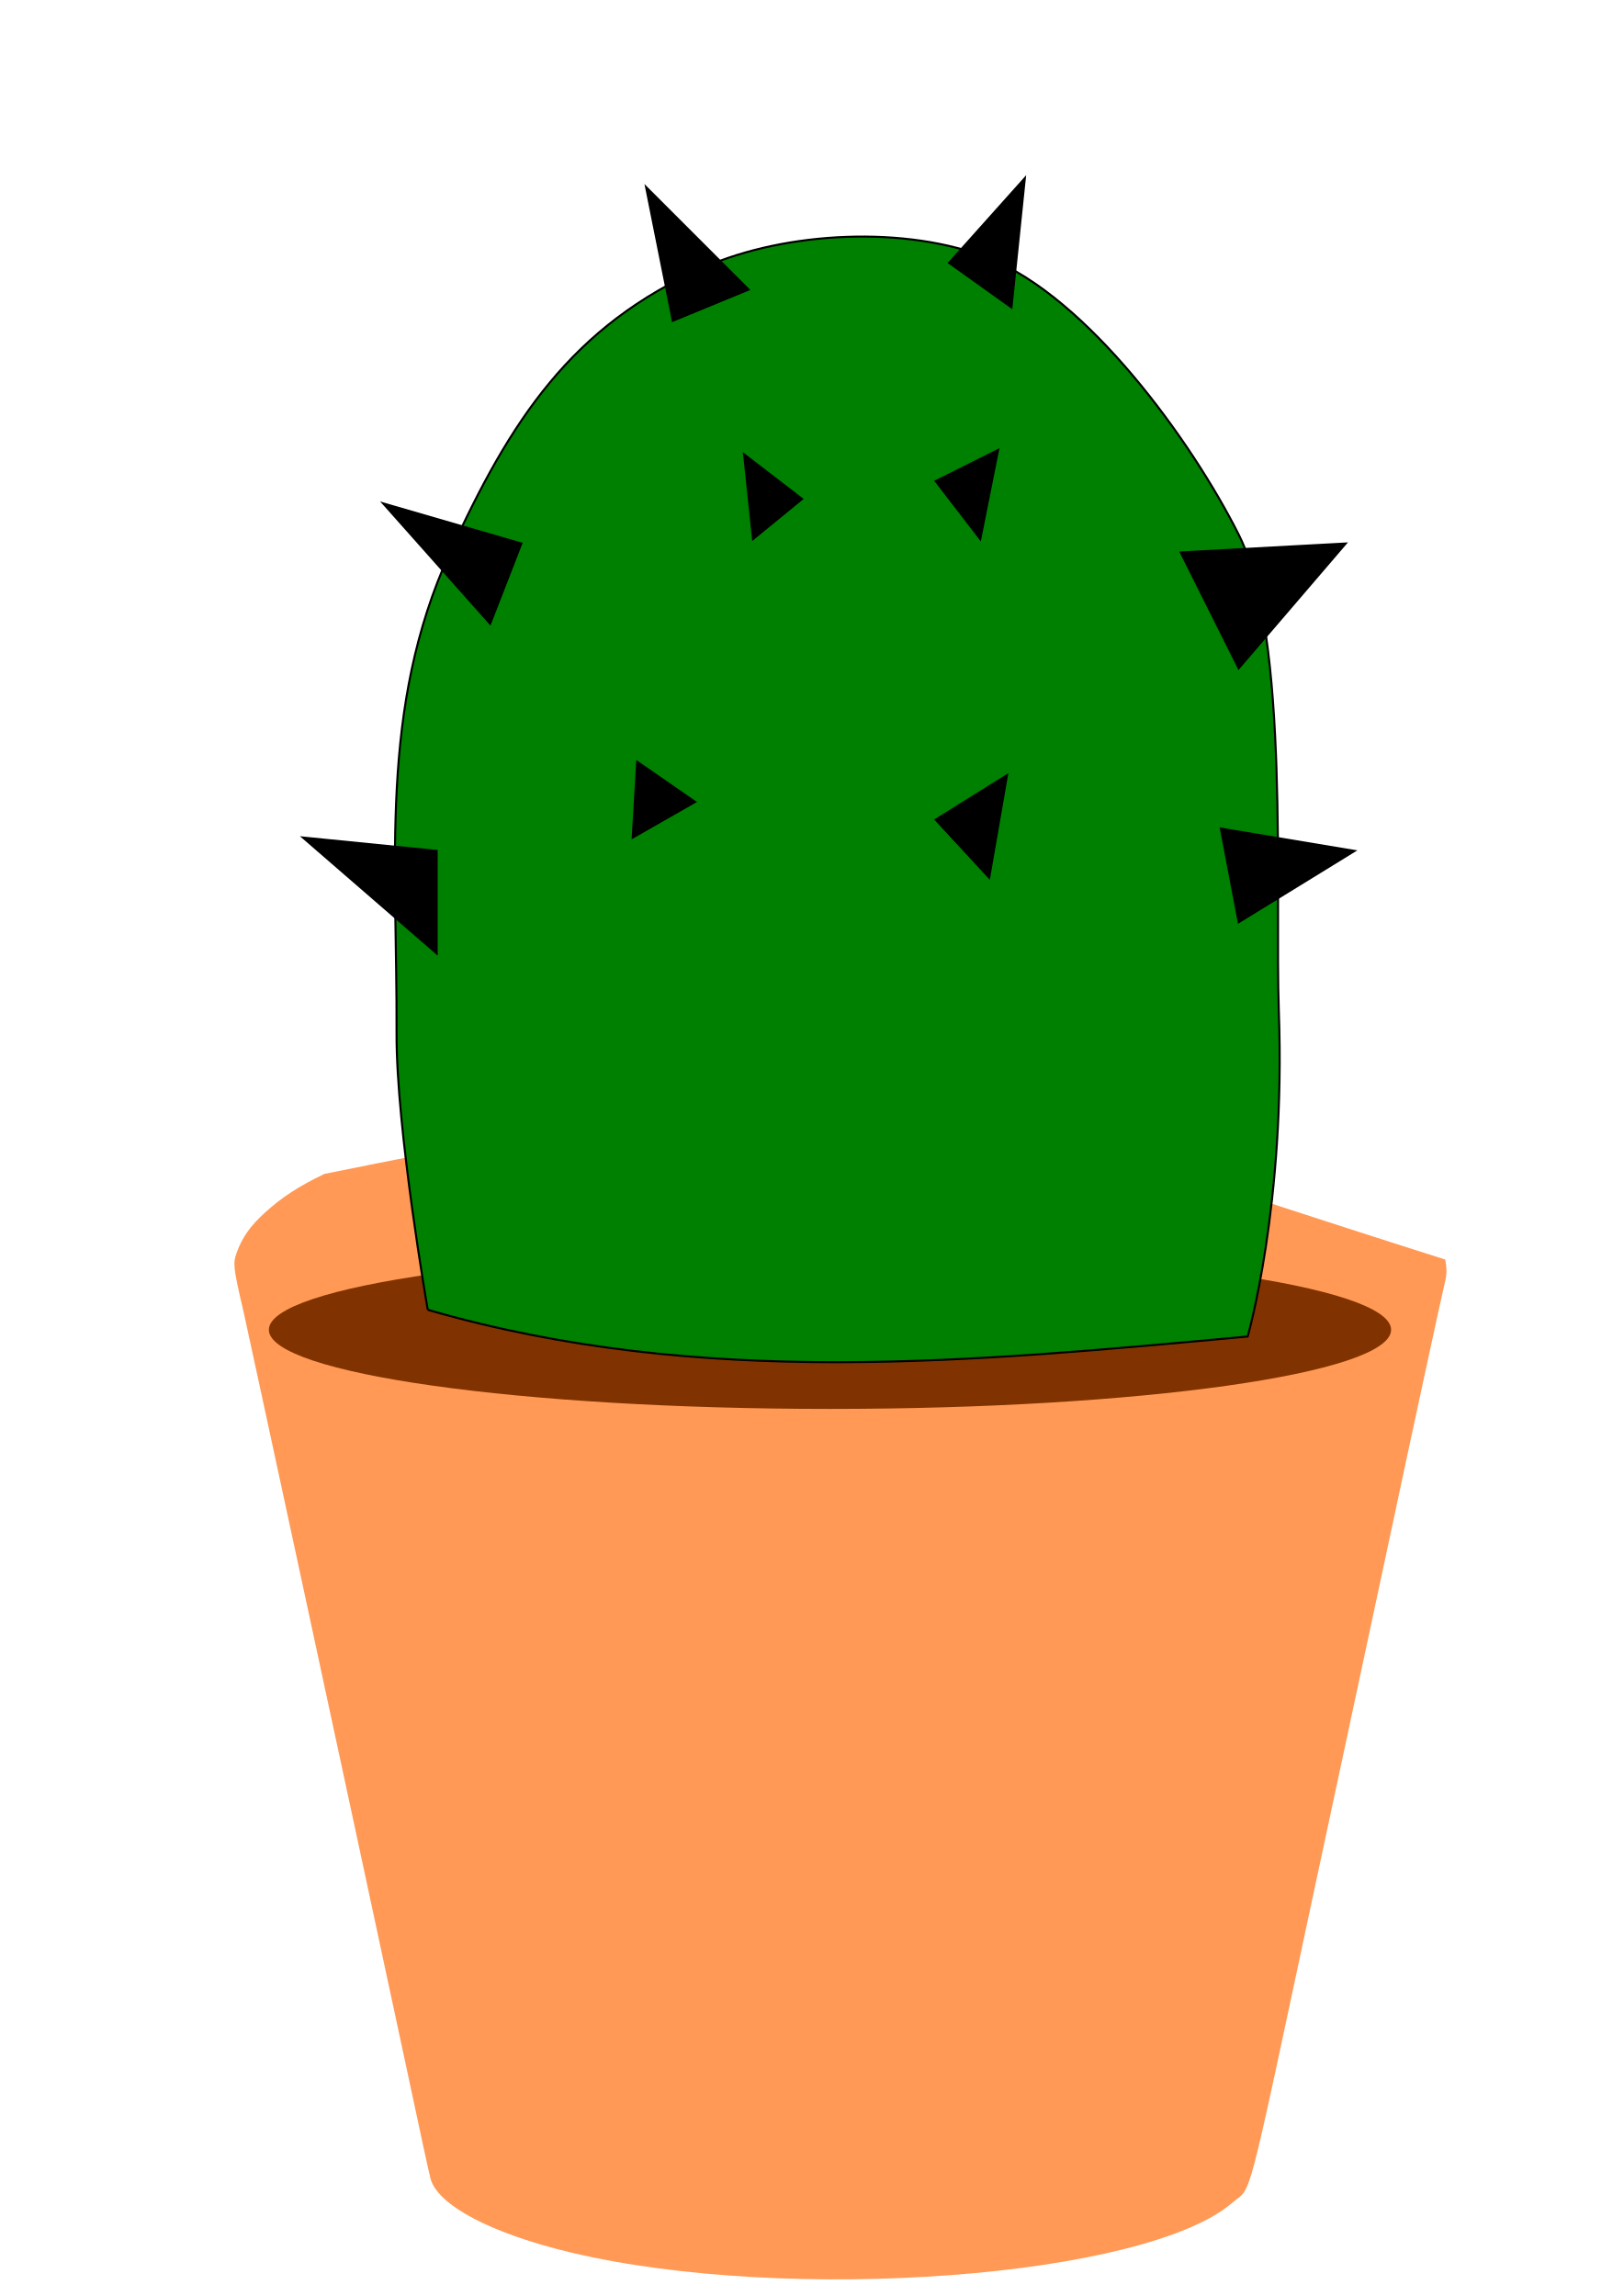
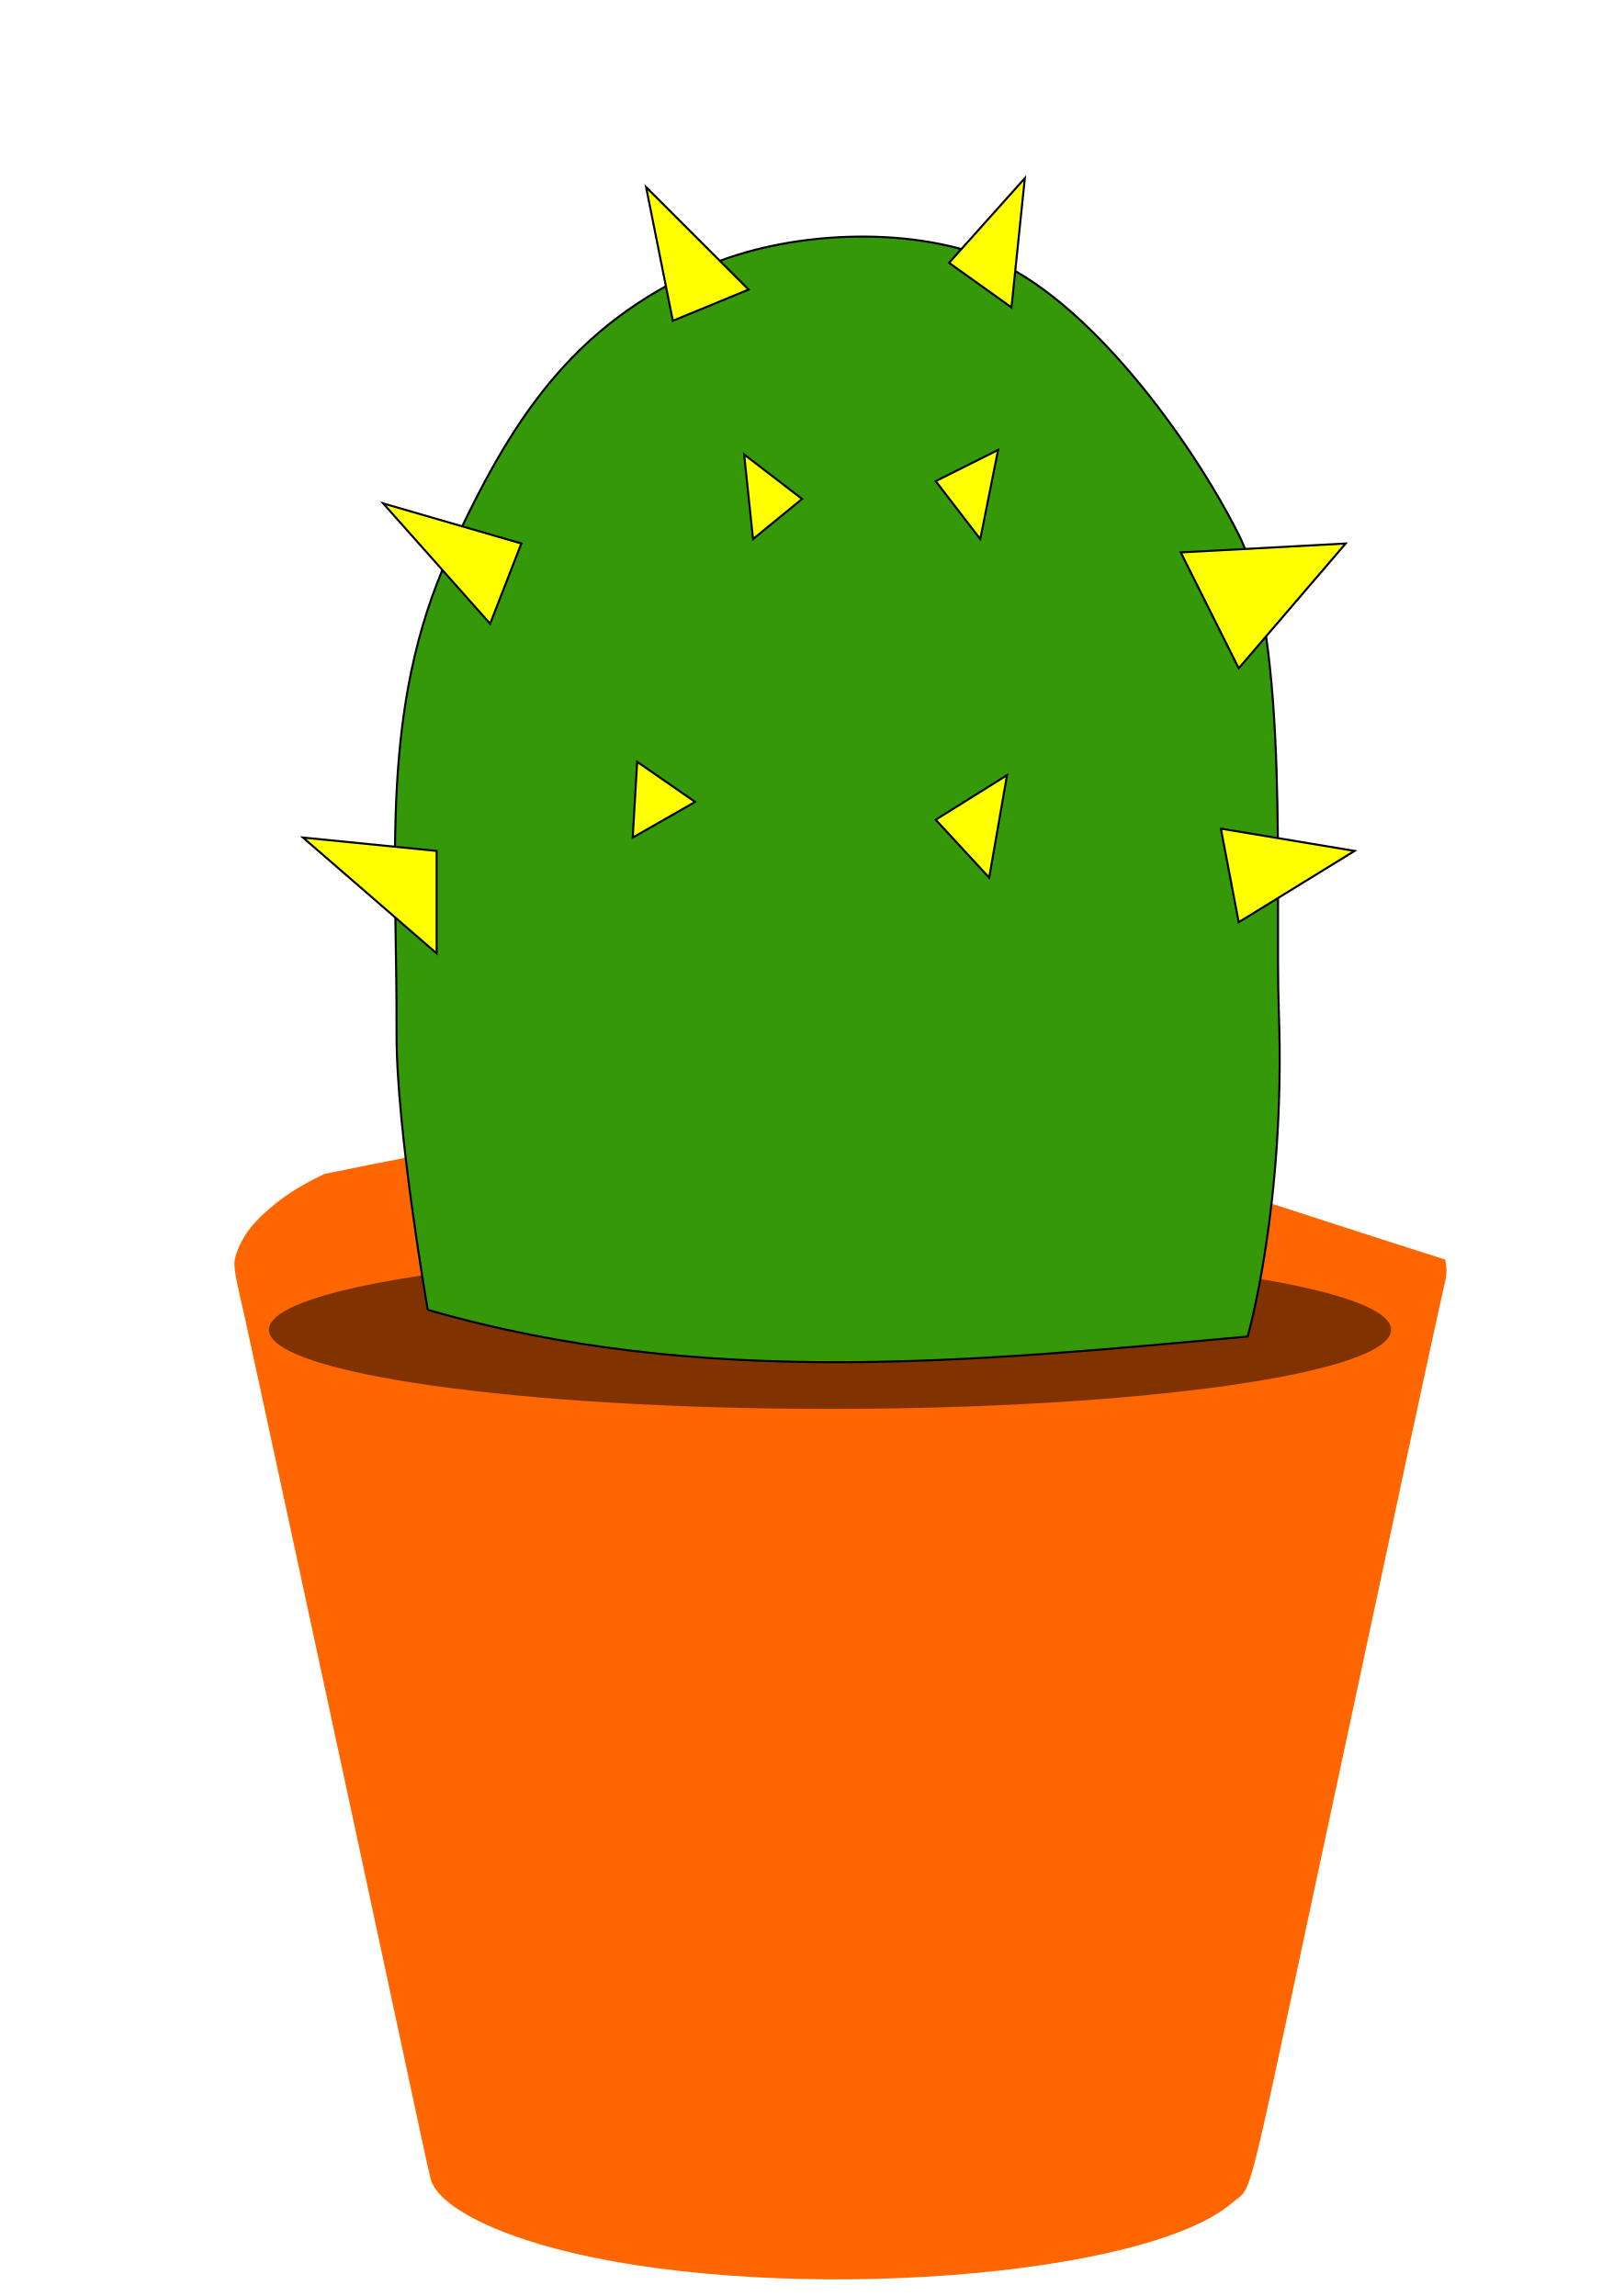
- <svg xmlns="http://www.w3.org/2000/svg" id="svg8" version="1.1" viewBox="0 0 210 297" height="297mm" width="210mm">
+ <svg xmlns="http://www.w3.org/2000/svg" width="210mm" height="297mm" viewBox="0 0 210 297" version="1.1" id="svg8">
  <defs id="defs2" />
  <g id="layer1">
-     <path style="fill:#ff9955;stroke:none;stroke-width:0.028" id="path12" d="m 41.958,151.849 c -3.389,1.647 -5.417,2.959 -7.648,4.969 -1.941,1.759 -2.984,3.238 -3.708,5.248 -0.492,1.396 -0.435,1.898 0.898,7.621 0.753,3.35 12.544,57.978 21.438,99.515 1.333,6.309 2.578,12.003 2.752,12.645 0.956,3.433 7.851,7.062 18.106,9.519 28.217,6.727 74.423,3.238 85.606,-6.448 2.607,-2.261 1.535,1.87 10.719,-41.118 1.101,-5.136 3.187,-14.878 4.635,-21.634 1.448,-6.755 3.592,-16.805 4.78,-22.332 3.187,-14.99 7.04,-32.772 7.387,-34.167 0.203,-0.81 0.203,-1.675 0,-2.736 C 114.913,140.115 118.157,136.466 41.958,151.849 Z" />
-     <ellipse ry="10.239" rx="72.571" cy="172.013" cx="107.345" id="path26" style="fill:#803300;stroke-width:0.226" />
-     <circle r="0.1" cy="74.839" cx="218.47" style="fill:#803300;stroke:#000000;stroke-width:0.265" id="path28" />
-     <path id="path155" d="m 55.324,169.428 c 0,0 -4.088,-23.398 -4.034,-35.73 0.097,-22.174 -2.305,-42.072 6.915,-62.239 7.795,-17.049 15.705,-29.296 32.848,-36.882 10.546,-4.667 26.177,-5.441 36.882,-1.153 12.736,5.102 26.107,23.473 32.272,35.73 6.642,13.204 4.653,46.892 5.187,61.663 0.904,25.045 -4.034,42.069 -4.034,42.069 -35.346,3.235 -70.691,6.777 -106.037,-3.458 z" style="fill:#008000;stroke:#000000;stroke-width:0.265px;stroke-linecap:butt;stroke-linejoin:miter;stroke-opacity:1" />
-     <path id="path157" d="m 56.476,123.325 -17.289,-14.983 17.289,1.729 z" style="fill:#000000;stroke:#000000;stroke-width:0.265px;stroke-linecap:butt;stroke-linejoin:miter;stroke-opacity:1" />
-     <path id="path159" d="m 83.562,24.204 3.458,17.289 9.797,-4.034 z" style="fill:#000000;stroke:#000000;stroke-width:0.265px;stroke-linecap:butt;stroke-linejoin:miter;stroke-opacity:1" />
-     <path id="path161" d="m 152.716,71.46 7.492,14.983 13.831,-16.136 z" style="fill:#000000;stroke:#000000;stroke-width:0.265px;stroke-linecap:butt;stroke-linejoin:miter;stroke-opacity:1" />
-     <path id="path163" d="M 67.426,70.307 63.392,80.68 49.561,65.12 Z" style="fill:#000000;stroke:#000000;stroke-width:0.265px;stroke-linecap:butt;stroke-linejoin:miter;stroke-opacity:1" />
-     <path id="path167" d="m 82.409,98.545 -0.576,9.797 8.068,-4.61 z" style="fill:#000000;stroke:#000000;stroke-width:0.265px;stroke-linecap:butt;stroke-linejoin:miter;stroke-opacity:1" />
-     <path id="path169" d="m 130.241,100.274 -9.221,5.763 6.915,7.492 z" style="fill:#000000;stroke:#000000;stroke-width:0.265px;stroke-linecap:butt;stroke-linejoin:miter;stroke-opacity:1" />
-     <path id="path171" d="m 96.24,58.781 1.153,10.949 6.339,-5.187 z" style="fill:#000000;stroke:#000000;stroke-width:0.265px;stroke-linecap:butt;stroke-linejoin:miter;stroke-opacity:1" />
-     <path id="path173" d="m 129.088,58.205 -8.068,4.034 5.763,7.492 z" style="fill:#000000;stroke:#000000;stroke-width:0.265px;stroke-linecap:butt;stroke-linejoin:miter;stroke-opacity:1" />
-     <path id="path175" d="m 132.546,23.051 -9.797,10.949 8.068,5.763 z" style="fill:#000000;stroke:#000000;stroke-width:0.265px;stroke-linecap:butt;stroke-linejoin:miter;stroke-opacity:1" />
-     <path id="path177" d="m 157.903,107.189 2.305,12.102 14.983,-9.221 z" style="fill:#000000;stroke:#000000;stroke-width:0.265px;stroke-linecap:butt;stroke-linejoin:miter;stroke-opacity:1" />
+     <path d="m 41.958,151.849 c -3.389,1.647 -5.417,2.959 -7.648,4.969 -1.941,1.759 -2.984,3.238 -3.708,5.248 -0.492,1.396 -0.435,1.898 0.898,7.621 0.753,3.35 12.544,57.978 21.438,99.515 1.333,6.309 2.578,12.003 2.752,12.645 0.956,3.433 7.851,7.062 18.106,9.519 28.217,6.727 74.423,3.238 85.606,-6.448 2.607,-2.261 1.535,1.87 10.719,-41.118 1.101,-5.136 3.187,-14.878 4.635,-21.634 1.448,-6.755 3.592,-16.805 4.78,-22.332 3.187,-14.99 7.04,-32.772 7.387,-34.167 0.203,-0.81 0.203,-1.675 0,-2.736 C 114.913,140.115 118.157,136.466 41.958,151.849 Z" id="path12" style="fill:#ff6600;stroke:none;stroke-width:0.028" />
+     <ellipse style="fill:#803300;stroke-width:0.226" id="path26" cx="107.345" cy="172.013" rx="72.571" ry="10.239" />
+     <circle id="path28" style="fill:#803300;stroke:#000000;stroke-width:0.265" cx="218.47" cy="74.839" r="0.1" />
+     <path style="fill:#359809;stroke:#000000;stroke-width:0.265px;stroke-linecap:butt;stroke-linejoin:miter;stroke-opacity:1;fill-opacity:1" d="m 55.324,169.428 c 0,0 -4.088,-23.398 -4.034,-35.73 0.097,-22.174 -2.305,-42.072 6.915,-62.239 7.795,-17.049 15.705,-29.296 32.848,-36.882 10.546,-4.667 26.177,-5.441 36.882,-1.153 12.736,5.102 26.107,23.473 32.272,35.73 6.642,13.204 4.653,46.892 5.187,61.663 0.904,25.045 -4.034,42.069 -4.034,42.069 -35.346,3.235 -70.691,6.777 -106.037,-3.458 z" id="path155" />
+     <path style="fill:#ffff00;stroke:#000000;stroke-width:0.265px;stroke-linecap:butt;stroke-linejoin:miter;stroke-opacity:1" d="m 56.476,123.325 -17.289,-14.983 17.289,1.729 z" id="path157" />
+     <path style="fill:#ffff00;stroke:#000000;stroke-width:0.265px;stroke-linecap:butt;stroke-linejoin:miter;stroke-opacity:1" d="m 83.562,24.204 3.458,17.289 9.797,-4.034 z" id="path159" />
+     <path style="fill:#ffff00;stroke:#000000;stroke-width:0.265px;stroke-linecap:butt;stroke-linejoin:miter;stroke-opacity:1" d="m 152.716,71.46 7.492,14.983 13.831,-16.136 z" id="path161" />
+     <path style="fill:#ffff00;stroke:#000000;stroke-width:0.265px;stroke-linecap:butt;stroke-linejoin:miter;stroke-opacity:1" d="M 67.426,70.307 63.392,80.68 49.561,65.12 Z" id="path163" />
+     <path style="fill:#ffff00;stroke:#000000;stroke-width:0.265px;stroke-linecap:butt;stroke-linejoin:miter;stroke-opacity:1" d="m 82.409,98.545 -0.576,9.797 8.068,-4.61 z" id="path167" />
+     <path style="fill:#ffff00;stroke:#000000;stroke-width:0.265px;stroke-linecap:butt;stroke-linejoin:miter;stroke-opacity:1" d="m 130.241,100.274 -9.221,5.763 6.915,7.492 z" id="path169" />
+     <path style="fill:#ffff00;stroke:#000000;stroke-width:0.265px;stroke-linecap:butt;stroke-linejoin:miter;stroke-opacity:1" d="m 96.24,58.781 1.153,10.949 6.339,-5.187 z" id="path171" />
+     <path style="fill:#ffff00;stroke:#000000;stroke-width:0.265px;stroke-linecap:butt;stroke-linejoin:miter;stroke-opacity:1" d="m 129.088,58.205 -8.068,4.034 5.763,7.492 z" id="path173" />
+     <path style="fill:#ffff00;stroke:#000000;stroke-width:0.265px;stroke-linecap:butt;stroke-linejoin:miter;stroke-opacity:1" d="m 132.546,23.051 -9.797,10.949 8.068,5.763 z" id="path175" />
+     <path style="fill:#ffff00;stroke:#000000;stroke-width:0.265px;stroke-linecap:butt;stroke-linejoin:miter;stroke-opacity:1" d="m 157.903,107.189 2.305,12.102 14.983,-9.221 z" id="path177" />
  </g>
</svg>
